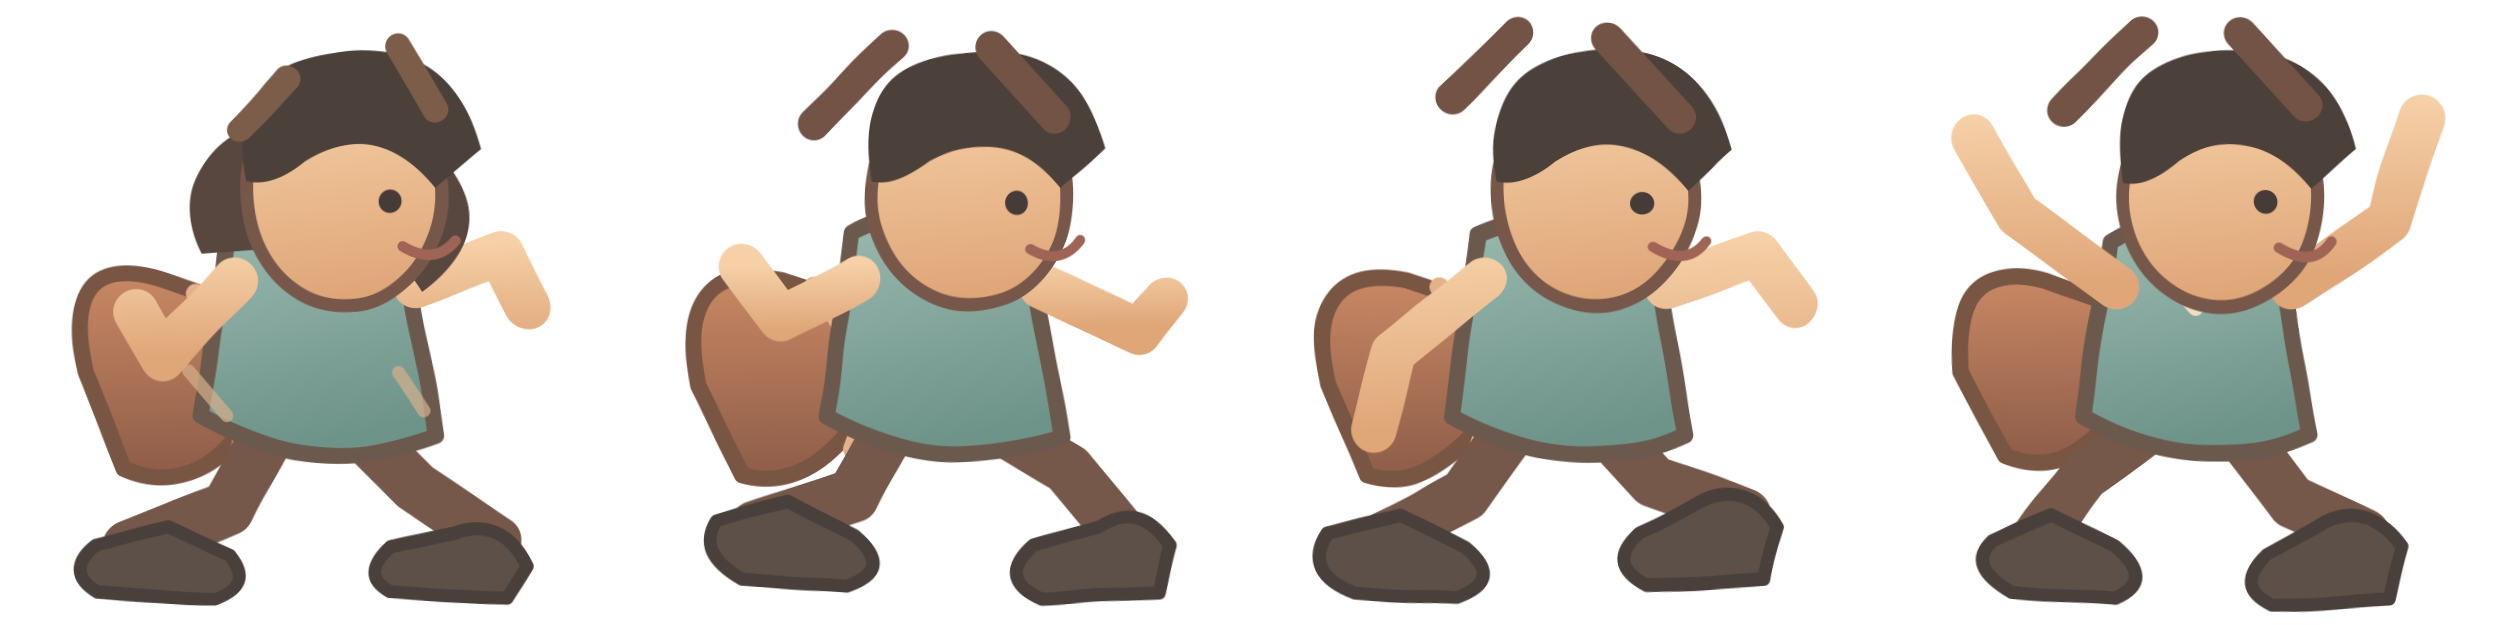
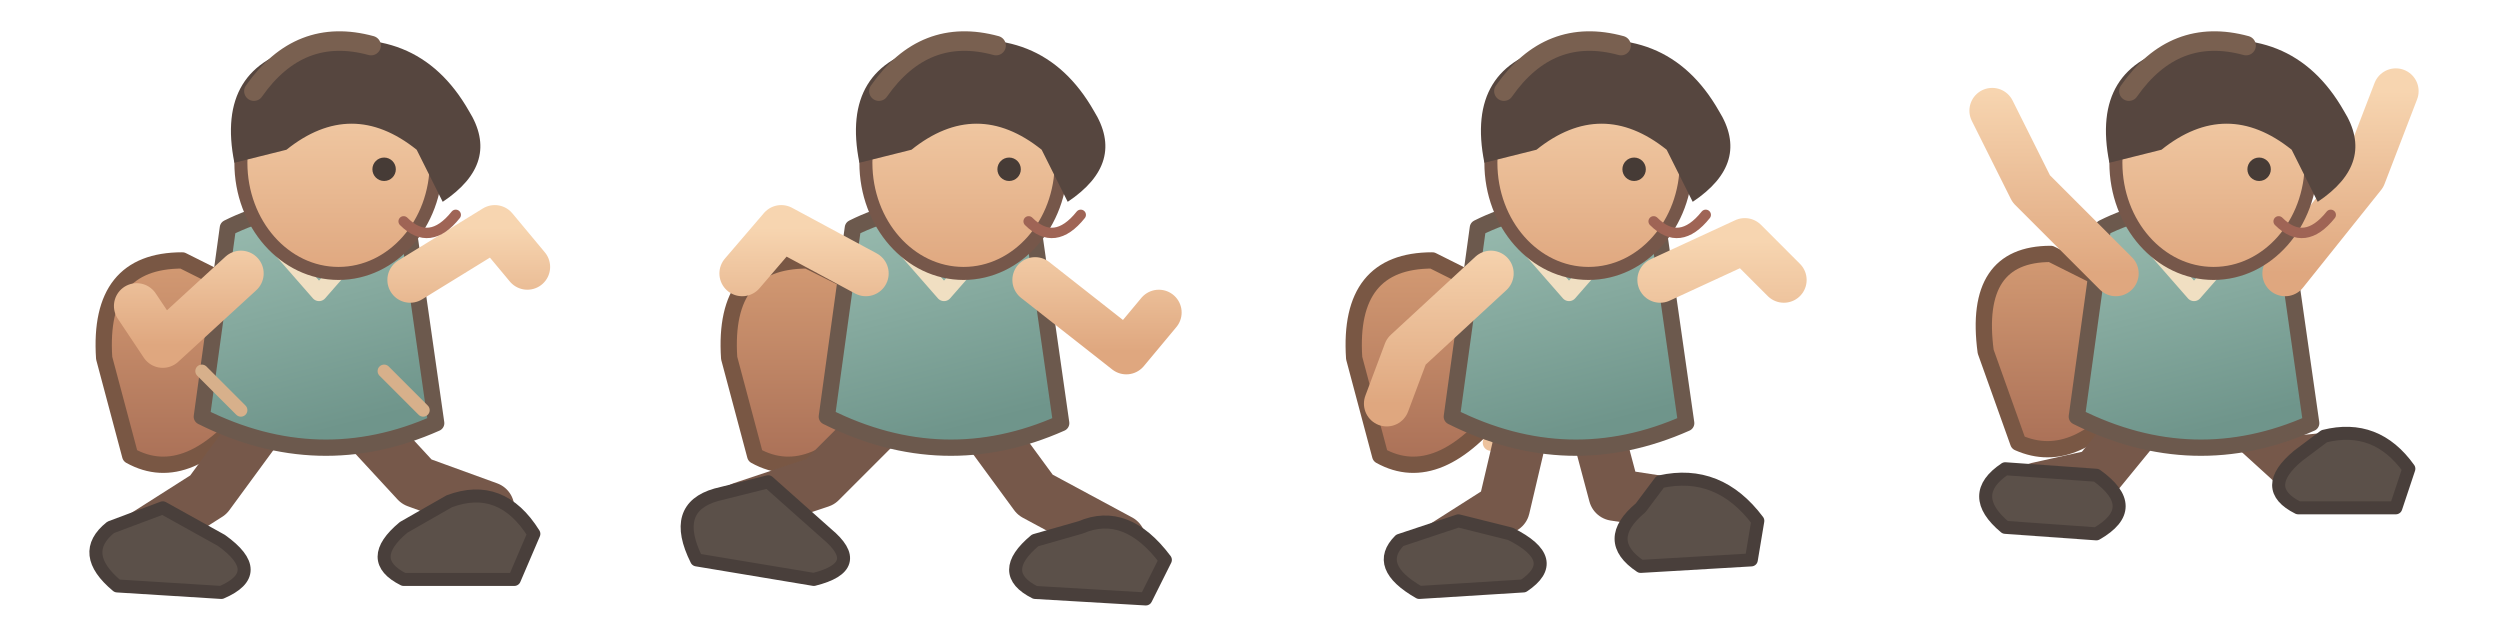
<svg xmlns="http://www.w3.org/2000/svg" viewBox="0 0 384 96" width="384" height="96">
  <defs>
-     <linearGradient id="shirt" x2=".2" y2="1">
-       <stop stop-color="#9bbab0" />
-       <stop offset="1" stop-color="#6e9389" />
+     <linearGradient id="shirt" x1="0" y1="0" x2="0.25" y2="1">
+       <stop offset="0" stop-color="#9bbdb1" />
+       <stop offset="1" stop-color="#6f958b" />
    </linearGradient>
-     <linearGradient id="skin" x2=".1" y2="1">
-       <stop stop-color="#f6d0a7" />
-       <stop offset="1" stop-color="#dfa678" />
+     <linearGradient id="skin" x1="0" y1="0" x2="0" y2="1">
+       <stop offset="0" stop-color="#f7d5b0" />
+       <stop offset="1" stop-color="#dfa77f" />
    </linearGradient>
-     <linearGradient id="bag" x2="0" y2="1">
-       <stop stop-color="#c98864" />
-       <stop offset="1" stop-color="#8d5c48" />
+     <linearGradient id="bag" x1="0" y1="0" x2="0" y2="1">
+       <stop offset="0" stop-color="#d39a73" />
+       <stop offset="1" stop-color="#aa7057" />
    </linearGradient>
-     <filter id="wash" x="-10%" y="-10%" width="120%" height="120%">
-       <feTurbulence type="fractalNoise" baseFrequency=".055" numOctaves="2" seed="12" result="n" />
-       <feDisplacementMap in="SourceGraphic" in2="n" scale="1.1" />
-     </filter>
  </defs>
-   <g filter="url(#wash)" stroke-linecap="round" stroke-linejoin="round">
-     <g transform="translate(0 0)">
-       <path d="M25 43Q9 38 13 57L19 72Q30 77 38 65L37 47Z" fill="url(#bag)" stroke="#795543" stroke-width="2.5" />
-       <path d="M30 45Q40 56 37 69" fill="none" stroke="#e4b28a" stroke-width="3" />
-       <path d="M43 63L35 78L20 84" fill="none" stroke="#76584a" stroke-width="8" />
-       <path d="M51 62L64 75L76 83" fill="none" stroke="#76584a" stroke-width="8" />
-       <path d="M15 84q-5 4 0 7l18 1q6-2 2-7l-9-4zM70 82q7-3 11 5l-3 5-18-1q-5-3 0-7z" fill="#5d5048" stroke="#493f3b" stroke-width="2" />
-       <path d="M35 36Q49 29 62 39L67 67Q49 74 31 64Z" fill="url(#shirt)" stroke="#6c594d" stroke-width="2.5" />
-       <path d="M42 38l7 8 7-8" fill="none" stroke="#f0dfc2" stroke-width="2.5" />
-       <path d="M36 43L25 55L21 48M64 44L77 39L81 47" fill="none" stroke="url(#skin)" stroke-width="7" />
-       <path d="M31 39Q25 27 39 19Q55 8 67 23Q78 35 65 45Q57 32 43 38Z" fill="#58473f" />
-       <ellipse cx="53" cy="30" rx="15" ry="17" fill="url(#skin)" stroke="#76574a" stroke-width="2" />
-       <path d="M38 28Q35 10 51 8Q69 5 74 23L67 29Q58 18 47 25Q42 29 38 28Z" fill="#4c403a" />
-       <path d="M44 12l-7 8m24-13l6 10" stroke="#7b5d4a" stroke-width="4" />
-       <circle cx="60" cy="31" r="1.8" fill="#463b36" />
-       <path d="M62 38q5 3 8-1" fill="none" stroke="#9f6455" stroke-width="1.6" />
-       <path d="M29 57l6 7M61 57l4 6" stroke="#d7b08b" stroke-width="2" opacity=".7" />
-     </g>
-     <g transform="translate(96 0)">
-       <path d="M24 43Q8 40 11 59L18 73Q28 76 37 63L36 47Z" fill="url(#bag)" stroke="#795543" stroke-width="2.5" />
-       <path d="M29 44Q40 57 35 69" fill="none" stroke="#e4b28a" stroke-width="3" />
-       <path d="M43 62L35 76L20 81M51 62L68 72L78 84" fill="none" stroke="#76584a" stroke-width="8" />
-       <path d="M14 80q-3 5 4 9l16 1q7-3 1-8l-10-5zM73 81q6-4 11 3l-2 7-18 1q-7-3-1-8z" fill="#5d5048" stroke="#493f3b" stroke-width="2" />
-       <path d="M35 36Q49 29 62 39L67 67Q49 74 31 64Z" fill="url(#shirt)" stroke="#6c594d" stroke-width="2.5" />
-       <path d="M42 38l7 8 7-8" fill="none" stroke="#f0dfc2" stroke-width="2.5" />
-       <path d="M36 43L24 49L18 41M64 44L79 51L83 46" fill="none" stroke="url(#skin)" stroke-width="7" />
-       <ellipse cx="53" cy="30" rx="15" ry="17" fill="url(#skin)" stroke="#76574a" stroke-width="2" />
-       <path d="M38 28Q35 10 51 8Q69 5 74 23L67 29Q58 18 47 25Q42 29 38 28Z" fill="#4c403a" />
-       <path d="M29 19l12-12m15 0l10 11" stroke="#725346" stroke-width="5" />
-       <circle cx="60" cy="31" r="1.8" fill="#463b36" />
-       <path d="M62 38q5 3 8-1" fill="none" stroke="#9f6455" stroke-width="1.6" />
-     </g>
-     <g transform="translate(192 0)">
-       <path d="M24 43Q8 40 12 59L18 73Q28 76 37 63L36 47Z" fill="url(#bag)" stroke="#795543" stroke-width="2.5" />
-       <path d="M29 44Q40 57 35 69" fill="none" stroke="#e4b28a" stroke-width="3" />
-       <path d="M43 62L33 76L18 84M51 62L62 74L76 79" fill="none" stroke="#76584a" stroke-width="8" />
-       <path d="M12 82q-4 6 4 9l16 1q7-3 1-8l-10-5zM70 77q7-3 11 4l-2 8-18 1q-6-3-1-8z" fill="#5d5048" stroke="#493f3b" stroke-width="2" />
-       <path d="M35 36Q49 29 62 39L67 67Q49 74 31 64Z" fill="url(#shirt)" stroke="#6c594d" stroke-width="2.5" />
-       <path d="M42 38l7 8 7-8" fill="none" stroke="#f0dfc2" stroke-width="2.5" />
-       <path d="M36 43L22 54L19 66M64 44L78 39L84 47" fill="none" stroke="url(#skin)" stroke-width="7" />
-       <ellipse cx="53" cy="30" rx="15" ry="17" fill="url(#skin)" stroke="#76574a" stroke-width="2" />
-       <path d="M38 28Q35 10 51 8Q69 5 74 23L67 29Q58 18 47 25Q42 29 38 28Z" fill="#4c403a" />
-       <path d="M31 15l10-10m14 1l11 12" stroke="#725346" stroke-width="5" />
-       <circle cx="60" cy="31" r="1.8" fill="#463b36" />
-       <path d="M62 38q5 3 8-1" fill="none" stroke="#9f6455" stroke-width="1.6" />
-     </g>
-     <g transform="translate(288 0)">
-       <path d="M26 43Q11 39 13 57L20 70Q30 74 40 60L37 47Z" fill="url(#bag)" stroke="#795543" stroke-width="2.5" />
-       <path d="M35 44Q45 56 43 64" fill="none" stroke="#e4b28a" stroke-width="3" />
-       <path d="M43 65L32 73L24 84M55 65L64 77L75 82" fill="none" stroke="#76584a" stroke-width="8" />
-       <path d="M18 83q-4 4 3 8l16 1q6-3 0-8l-10-5zM69 80q7-3 12 4l-2 8-18 1q-6-3-1-8z" fill="#5d5048" stroke="#493f3b" stroke-width="2" />
-       <path d="M36 37Q49 30 62 40L67 67Q50 74 32 64Z" fill="url(#shirt)" stroke="#6c594d" stroke-width="2.5" />
-       <path d="M42 39l7 8 7-8" fill="none" stroke="#f0dfc2" stroke-width="2.5" />
-       <path d="M37 44L22 33L15 21M64 44L79 34L84 18" fill="none" stroke="url(#skin)" stroke-width="7" />
-       <ellipse cx="53" cy="30" rx="15" ry="17" fill="url(#skin)" stroke="#76574a" stroke-width="2" />
-       <path d="M38 28Q35 10 51 8Q69 5 74 23L67 29Q58 18 47 25Q42 29 38 28Z" fill="#4c403a" />
-       <path d="M29 17l12-12m15 0l10 11" stroke="#725346" stroke-width="5" />
-       <circle cx="60" cy="31" r="1.8" fill="#463b36" />
-       <path d="M62 38q5 3 8-1" fill="none" stroke="#9f6455" stroke-width="1.6" />
-     </g>
+   <g transform="translate(0 0)" stroke-linecap="round" stroke-linejoin="round">
+     <path d="M28 40Q15 40 16 55L20 70Q29 75 39 62L38 45Z" fill="url(#bag)" stroke="#795744" stroke-width="2.5" />
+     <path d="M34 45Q42 55 37 68" fill="none" stroke="#edc29d" stroke-width="2.5" />
+     <path d="M43 61L32 76L21 83" fill="none" stroke="#76584a" stroke-width="8" />
+     <path d="M52 61L64 74L75 78" fill="none" stroke="#76584a" stroke-width="8" />
+     <path d="M17 81Q12 85 18 90L34 91Q41 88 34 83L25 78Z" fill="#5b5049" stroke="#493f3b" stroke-width="2" />
+     <path d="M69 77Q77 74 82 82L79 89L62 89Q56 86 62 81Z" fill="#5b5049" stroke="#493f3b" stroke-width="2" />
+     <path d="M35 35Q49 28 63 37L67 65Q49 73 31 64Z" fill="url(#shirt)" stroke="#6c594d" stroke-width="2.5" />
+     <path d="M42 37L49 45L56 37" fill="none" stroke="#f0dfc2" stroke-width="2.5" />
+     <path d="M37 42L25 53L21 47M63 43L76 35L81 41" fill="none" stroke="url(#skin)" stroke-width="7" />
+     <ellipse cx="52" cy="25" rx="15" ry="17" fill="url(#skin)" stroke="#76574a" stroke-width="2" />
+     <path d="M36 25Q33 10 47 7Q64 3 72 17Q77 25 68 31L64 23Q54 15 44 23Z" fill="#56463f" />
+     <path d="M39 14Q46 4 57 7" fill="none" stroke="#796050" stroke-width="3" />
+     <circle cx="59" cy="26" r="1.8" fill="#463b36" />
+     <path d="M62 34Q66 38 70 33" fill="none" stroke="#9f6455" stroke-width="1.6" />
+     <path d="M31 57L37 63M59 57L65 63" fill="none" stroke="#d7b08b" stroke-width="2" />
+   </g>
+   <g transform="translate(96 0)" stroke-linecap="round" stroke-linejoin="round">
+     <path d="M28 40Q15 40 16 55L20 70Q29 75 39 62L38 45Z" fill="url(#bag)" stroke="#795744" stroke-width="2.5" />
+     <path d="M34 45Q42 55 37 68" fill="none" stroke="#edc29d" stroke-width="2.5" />
+     <path d="M43 61L30 74L18 78" fill="none" stroke="#76584a" stroke-width="8" />
+     <path d="M52 61L63 76L76 83" fill="none" stroke="#76584a" stroke-width="8" />
+     <path d="M14 76Q7 78 11 86L29 89Q37 87 31 82L22 74Z" fill="#5b5049" stroke="#493f3b" stroke-width="2" />
+     <path d="M70 81Q77 78 83 86L80 92L63 91Q57 88 63 83Z" fill="#5b5049" stroke="#493f3b" stroke-width="2" />
+     <path d="M35 35Q49 28 63 37L67 65Q49 73 31 64Z" fill="url(#shirt)" stroke="#6c594d" stroke-width="2.5" />
+     <path d="M42 37L49 45L56 37" fill="none" stroke="#f0dfc2" stroke-width="2.5" />
+     <path d="M37 42L24 35L18 42M63 43L77 54L82 48" fill="none" stroke="url(#skin)" stroke-width="7" />
+     <ellipse cx="52" cy="25" rx="15" ry="17" fill="url(#skin)" stroke="#76574a" stroke-width="2" />
+     <path d="M36 25Q33 10 47 7Q64 3 72 17Q77 25 68 31L64 23Q54 15 44 23Z" fill="#56463f" />
+     <path d="M39 14Q46 4 57 7" fill="none" stroke="#796050" stroke-width="3" />
+     <circle cx="59" cy="26" r="1.8" fill="#463b36" />
+     <path d="M62 34Q66 38 70 33" fill="none" stroke="#9f6455" stroke-width="1.6" />
+   </g>
+   <g transform="translate(192 0)" stroke-linecap="round" stroke-linejoin="round">
+     <path d="M28 40Q15 40 16 55L20 70Q29 75 39 62L38 45Z" fill="url(#bag)" stroke="#795744" stroke-width="2.5" />
+     <path d="M34 45Q42 55 37 68" fill="none" stroke="#edc29d" stroke-width="2.5" />
+     <path d="M43 61L39 78L28 85M52 61L56 76L69 78" fill="none" stroke="#76584a" stroke-width="8" />
+     <path d="M23 83Q19 87 26 91L42 90Q48 86 40 82L32 80Z" fill="#5b5049" stroke="#493f3b" stroke-width="2" />
+     <path d="M63 74Q72 72 78 80L77 86L60 87Q54 83 60 78Z" fill="#5b5049" stroke="#493f3b" stroke-width="2" />
+     <path d="M35 35Q49 28 63 37L67 65Q49 73 31 64Z" fill="url(#shirt)" stroke="#6c594d" stroke-width="2.5" />
+     <path d="M42 37L49 45L56 37" fill="none" stroke="#f0dfc2" stroke-width="2.5" />
+     <path d="M37 42L24 54L21 62M63 43L76 37L82 43" fill="none" stroke="url(#skin)" stroke-width="7" />
+     <ellipse cx="52" cy="25" rx="15" ry="17" fill="url(#skin)" stroke="#76574a" stroke-width="2" />
+     <path d="M36 25Q33 10 47 7Q64 3 72 17Q77 25 68 31L64 23Q54 15 44 23Z" fill="#56463f" />
+     <path d="M39 14Q46 4 57 7" fill="none" stroke="#796050" stroke-width="3" />
+     <circle cx="59" cy="26" r="1.8" fill="#463b36" />
+     <path d="M62 34Q66 38 70 33" fill="none" stroke="#9f6455" stroke-width="1.6" />
+   </g>
+   <g transform="translate(288 0)" stroke-linecap="round" stroke-linejoin="round">
+     <path d="M27 39Q15 39 17 54L22 68Q31 72 40 60L37 44Z" fill="url(#bag)" stroke="#795744" stroke-width="2.5" />
+     <path d="M34 44Q42 52 39 64" fill="none" stroke="#edc29d" stroke-width="2.5" />
+     <path d="M43 62L34 73L25 75M53 61L64 71L74 70" fill="none" stroke="#76584a" stroke-width="8" />
+     <path d="M20 72Q14 76 20 81L34 82Q41 78 34 73Z" fill="#5b5049" stroke="#493f3b" stroke-width="2" />
+     <path d="M69 67Q77 65 82 72L80 78L65 78Q59 75 65 70Z" fill="#5b5049" stroke="#493f3b" stroke-width="2" />
+     <path d="M35 35Q49 28 63 37L67 65Q49 73 31 64Z" fill="url(#shirt)" stroke="#6c594d" stroke-width="2.5" />
+     <path d="M42 37L49 45L56 37" fill="none" stroke="#f0dfc2" stroke-width="2.5" />
+     <path d="M37 42L24 29L18 17M63 42L75 27L80 14" fill="none" stroke="url(#skin)" stroke-width="7" />
+     <ellipse cx="52" cy="25" rx="15" ry="17" fill="url(#skin)" stroke="#76574a" stroke-width="2" />
+     <path d="M36 25Q33 10 47 7Q64 3 72 17Q77 25 68 31L64 23Q54 15 44 23Z" fill="#56463f" />
+     <path d="M39 14Q46 4 57 7" fill="none" stroke="#796050" stroke-width="3" />
+     <circle cx="59" cy="26" r="1.8" fill="#463b36" />
+     <path d="M62 34Q66 38 70 33" fill="none" stroke="#9f6455" stroke-width="1.6" />
  </g>
</svg>
